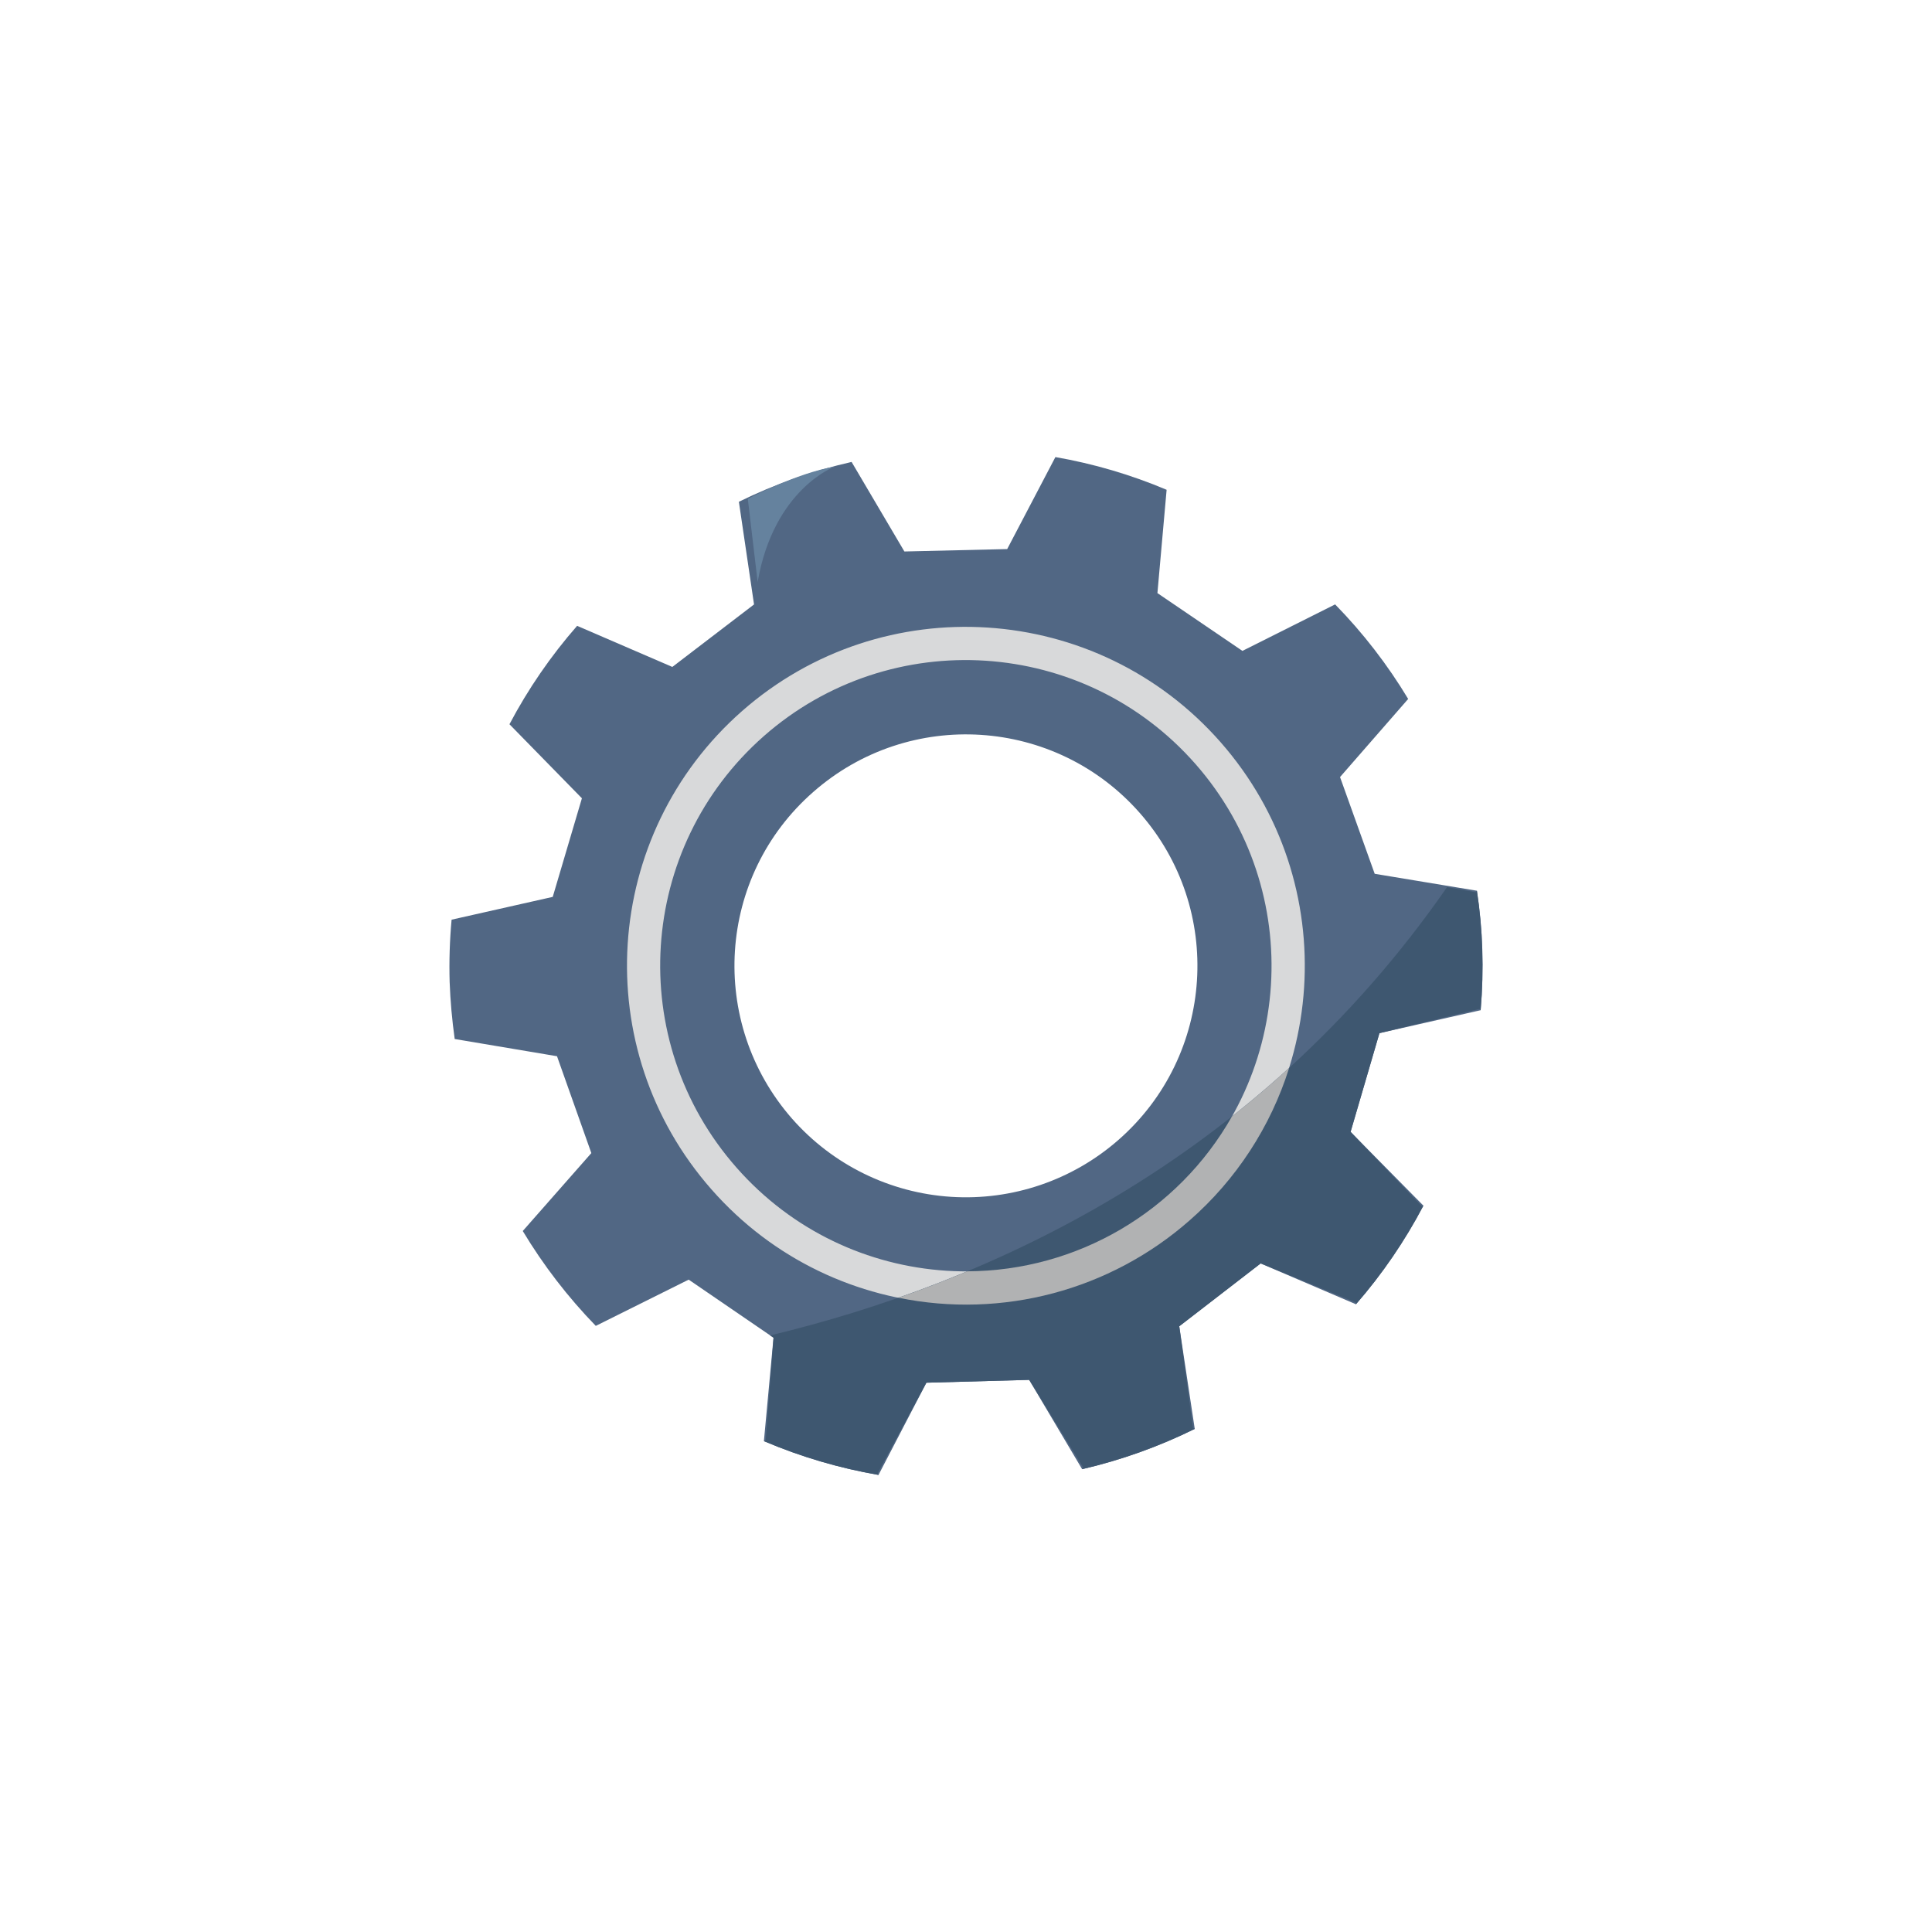
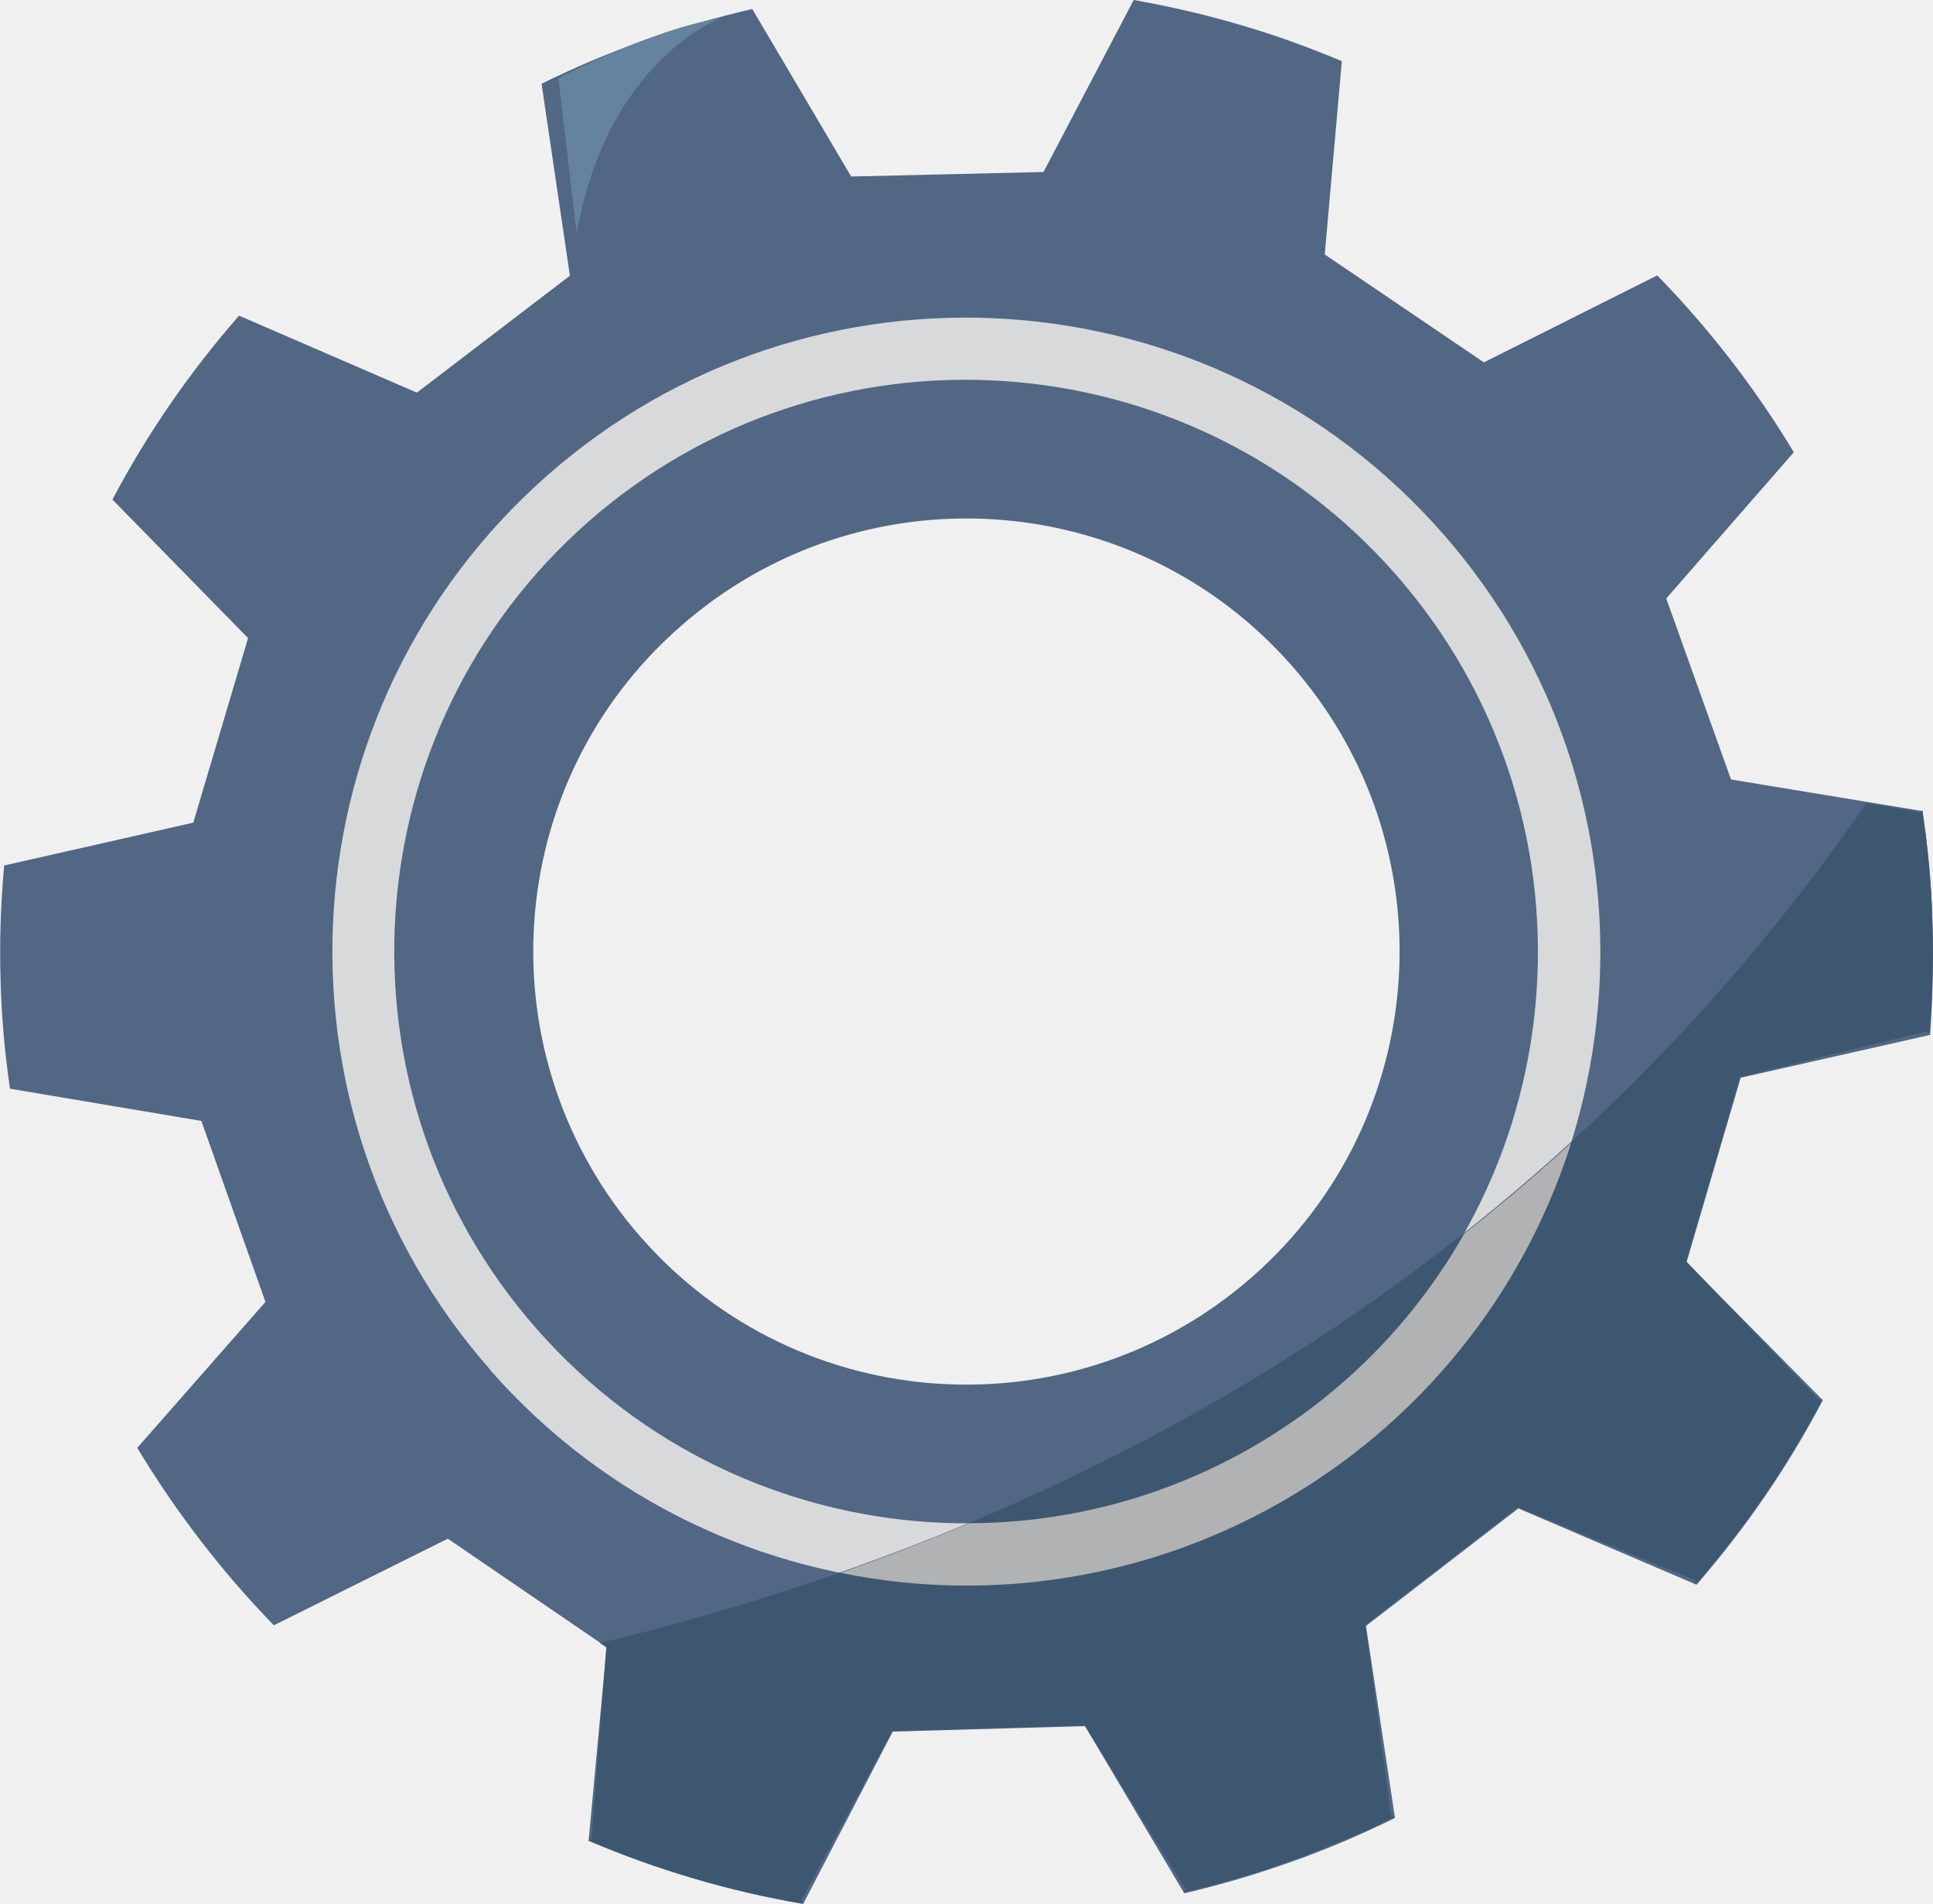
- <svg xmlns="http://www.w3.org/2000/svg" viewBox="0 0 1122 1122">
-   <defs>
-     <style>.cls-1{fill:#fff;}.cls-2{fill:#516784;}.cls-3{fill:#d8d9da;}.cls-4{fill:#3e5770;}.cls-5{fill:#b1b2b3;}.cls-6{fill:#65829e;}</style>
-   </defs>
+ <svg xmlns="http://www.w3.org/2000/svg" version="1.1" id="Layer_1" x="0px" y="0px" viewBox="0 0 600 591.1" style="enable-background:new 0 0 600 591.1;" xml:space="preserve">
+   <style type="text/css">
+ 	.st0{fill:none;}
+ 	.st1{fill:#516784;}
+ 	.st2{fill:#D8D9DA;}
+ 	.st3{fill:#3E5770;}
+ 	.st4{fill:#B1B2B3;}
+ 	.st5{fill:#65829E;}
+ </style>
  <g id="BG">
-     <rect class="cls-1" width="1122" height="1122" />
+     <rect x="-261" y="-265.4" class="st0" width="1122" height="1122" />
  </g>
  <g id="Object">
-     <path class="cls-2" d="M860.84,551.37a283.06,283.06,0,0,0-3.11-34.08l-59.38-9.84-20.13-56.18,39.57-45.36A299.36,299.36,0,0,0,775.37,351l-53.84,27-49.36-33.56,5.34-60a296.75,296.75,0,0,0-64.59-19l-28,53.43-59.7,1.4-30.66-52a298.65,298.65,0,0,0-65.46,23.13l8.8,59.63-47.45,36.29-55.29-23.87a298.08,298.08,0,0,0-39.29,57.15l42.07,43L321,520.86,262.26,534.1a303,303,0,0,0-1.13,36.23,324.21,324.21,0,0,0,2.94,33.07l59.41,10,19.94,56.25L303.59,714.9A303.63,303.63,0,0,0,346,770l53.95-26.86,49.26,33.71-5.58,60.06a300.93,300.93,0,0,0,66.57,19.63L538,803l59.69-1.65,30.76,51.88a301.9,301.9,0,0,0,65.4-23.39l-9-59.6,47.28-36.5,55.34,23.72a298.63,298.63,0,0,0,39.17-57.28l-42.32-42.84L801.1,600l58.8-13.33A304.51,304.51,0,0,0,860.84,551.37ZM649.7,661.85A134.42,134.42,0,0,1,459.9,649.57C411,593.64,416.44,508.8,472.32,459.91A134.39,134.39,0,1,1,649.7,661.85Z" />
-     <path class="cls-3" d="M708.83,431c-71.7-81.64-196.2-89.77-277.86-18.08A196.83,196.83,0,0,0,413.2,690.76c71.68,81.61,196.1,89.64,277.68,18S780.55,512.6,708.83,431ZM678.14,694.22c-73.59,64.66-185.81,57.42-250.47-16.2a177.54,177.54,0,0,1,16-250.6c73.66-64.67,186-57.33,250.63,16.31S751.8,629.55,678.14,694.22Z" />
-     <path class="cls-4" d="M447.24,775.55l2,1.35-4.57,59.54-1,.51a300.93,300.93,0,0,0,66.57,19.63l-.54-1L538,803l59.69-1.65,31.35,50.85-.59,1a301.9,301.9,0,0,0,65.4-23.39l-1-.42-8-59.17,47.28-36.5,55.29,22.7.06,1a298.63,298.63,0,0,0,39.17-57.28l-1,.28-41.28-43.12L801.1,600l58-14.07.76.74a304.51,304.51,0,0,0,.93-35.27,283.06,283.06,0,0,0-3.11-34.08l-.63.85-16.66-3C728.91,675.94,571.81,745.65,447.24,775.55Z" />
-     <path class="cls-5" d="M690.88,708.72a195.69,195.69,0,0,0,57.79-88.54q-16.37,14.94-33.25,28.24a177.34,177.34,0,0,1-153.63,89.89q-20.19,8.45-40,15.36A196.45,196.45,0,0,0,690.88,708.72Z" />
-     <path class="cls-6" d="M440,338l-5.71-48.31s28.57-15.06,50.39-18.7C484.68,271,449.36,284,440,338Z" />
+     <path class="st1" d="M599.8,285.9c-0.3-11.4-1.4-22.8-3.1-34.1l-59.4-9.8l-20.1-56.2l39.6-45.4c-12-19.9-26.2-38.3-42.4-54.9   l-53.8,27L411.2,79l5.3-60c-20.7-8.8-42.4-15.1-64.6-19l-28,53.4l-59.7,1.4l-30.7-52C210.9,8,188.9,15.7,168.1,26l8.8,59.6   l-47.5,36.3L74.2,98c-15.3,17.5-28.5,36.6-39.3,57.1l42.1,43L60,255.4L1.3,268.7c-1.1,12-1.5,24.1-1.1,36.2   C0.5,316,1.5,327,3.1,338l59.4,10l19.9,56.2l-39.8,45.3c12,19.9,26.2,38.4,42.4,55.1l54-26.9l49.3,33.7l-5.6,60.1   c21.4,9.1,43.7,15.7,66.6,19.6l27.8-53.5l59.7-1.7l30.8,51.9c22.6-5.3,44.6-13.1,65.4-23.4l-9-59.6l47.3-36.5l55.3,23.7   c15.2-17.5,28.4-36.7,39.2-57.3l-42.3-42.8l16.8-57.3l58.8-13.3C599.9,309.5,600.2,297.7,599.8,285.9z M388.7,396.4   C332.9,445.4,248,440,199,384.2c0,0-0.1-0.1-0.1-0.1c-48.9-55.9-43.5-140.8,12.4-189.7c55.8-49,140.7-43.5,189.7,12.3   C450,262.5,444.5,347.4,388.7,396.4z" />
+     <path class="st2" d="M447.8,165.6C376.1,83.9,251.6,75.8,170,147.5c-81.6,71.8-89.6,196.2-17.8,277.8c0,0,0,0,0,0.1   c71.7,81.6,196.1,89.6,277.7,18S519.5,247.2,447.8,165.6z M417.1,428.8c-73.6,64.7-185.8,57.4-250.5-16.2   C101.9,339,109,226.8,182.6,162c0,0,0,0,0,0c73.7-64.7,186-57.3,250.6,16.3S490.8,364.1,417.1,428.8z" />
+     <path class="st3" d="M186.2,510.1l2,1.3l-4.6,59.5l-1,0.5c21.4,9.1,43.7,15.7,66.6,19.6l-0.5-1l28.3-52.6l59.7-1.7l31.3,50.8   l-0.6,1c22.6-5.3,44.6-13.1,65.4-23.4l-1-0.4l-8-59.2l47.3-36.5l55.3,22.7l0.1,1c15.2-17.5,28.4-36.7,39.2-57.3l-1,0.3l-41.3-43.1   l16.7-57.3l58-14.1l0.8,0.7c1-11.7,1.3-23.5,0.9-35.3c-0.3-11.4-1.4-22.8-3.1-34.1l-0.6,0.8l-16.7-3   C467.9,410.5,310.8,480.2,186.2,510.1z" />
+     <path class="st4" d="M429.9,443.3c27-23.7,47-54.3,57.8-88.5c-10.9,10-22,19.4-33.2,28.2c-31.4,55.4-90,89.7-153.6,89.9   c-13.5,5.6-26.8,10.8-40,15.4C321.1,500.6,383.7,483.9,429.9,443.3z" />
+     <path class="st5" d="M179,72.6l-5.7-48.3c0,0,28.6-15.1,50.4-18.7C223.7,5.6,188.4,18.6,179,72.6z" />
  </g>
</svg>
